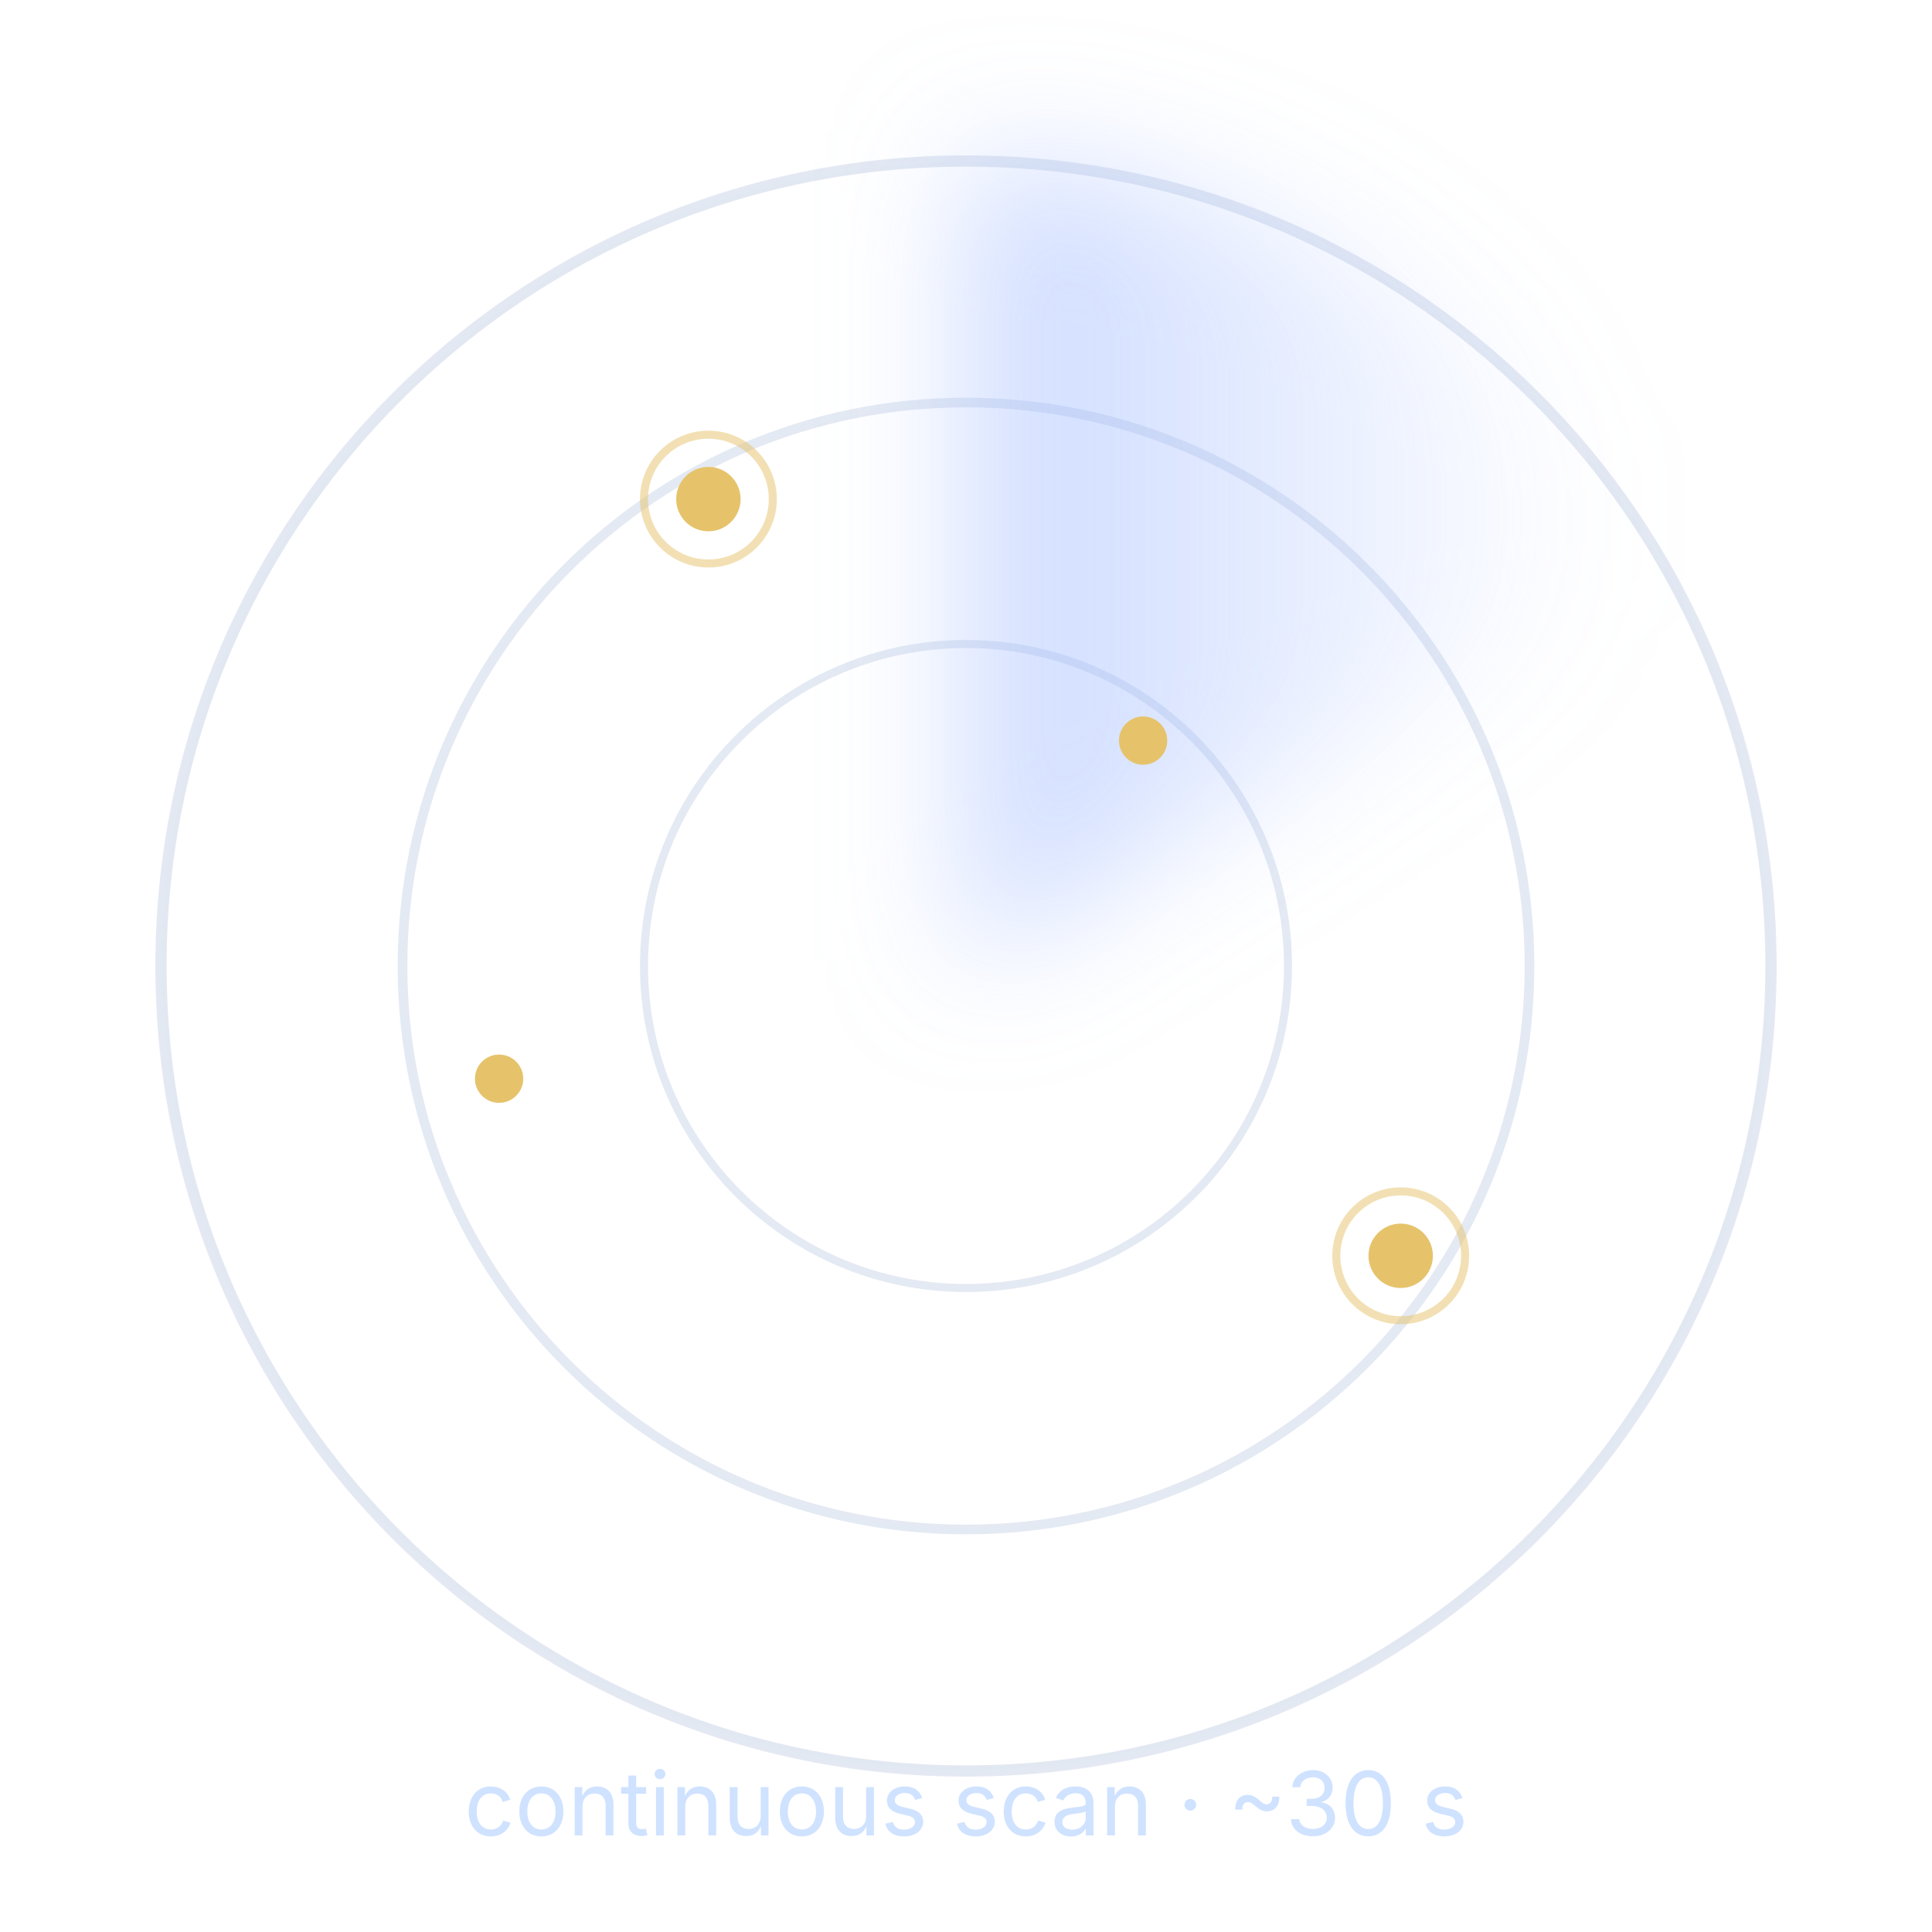
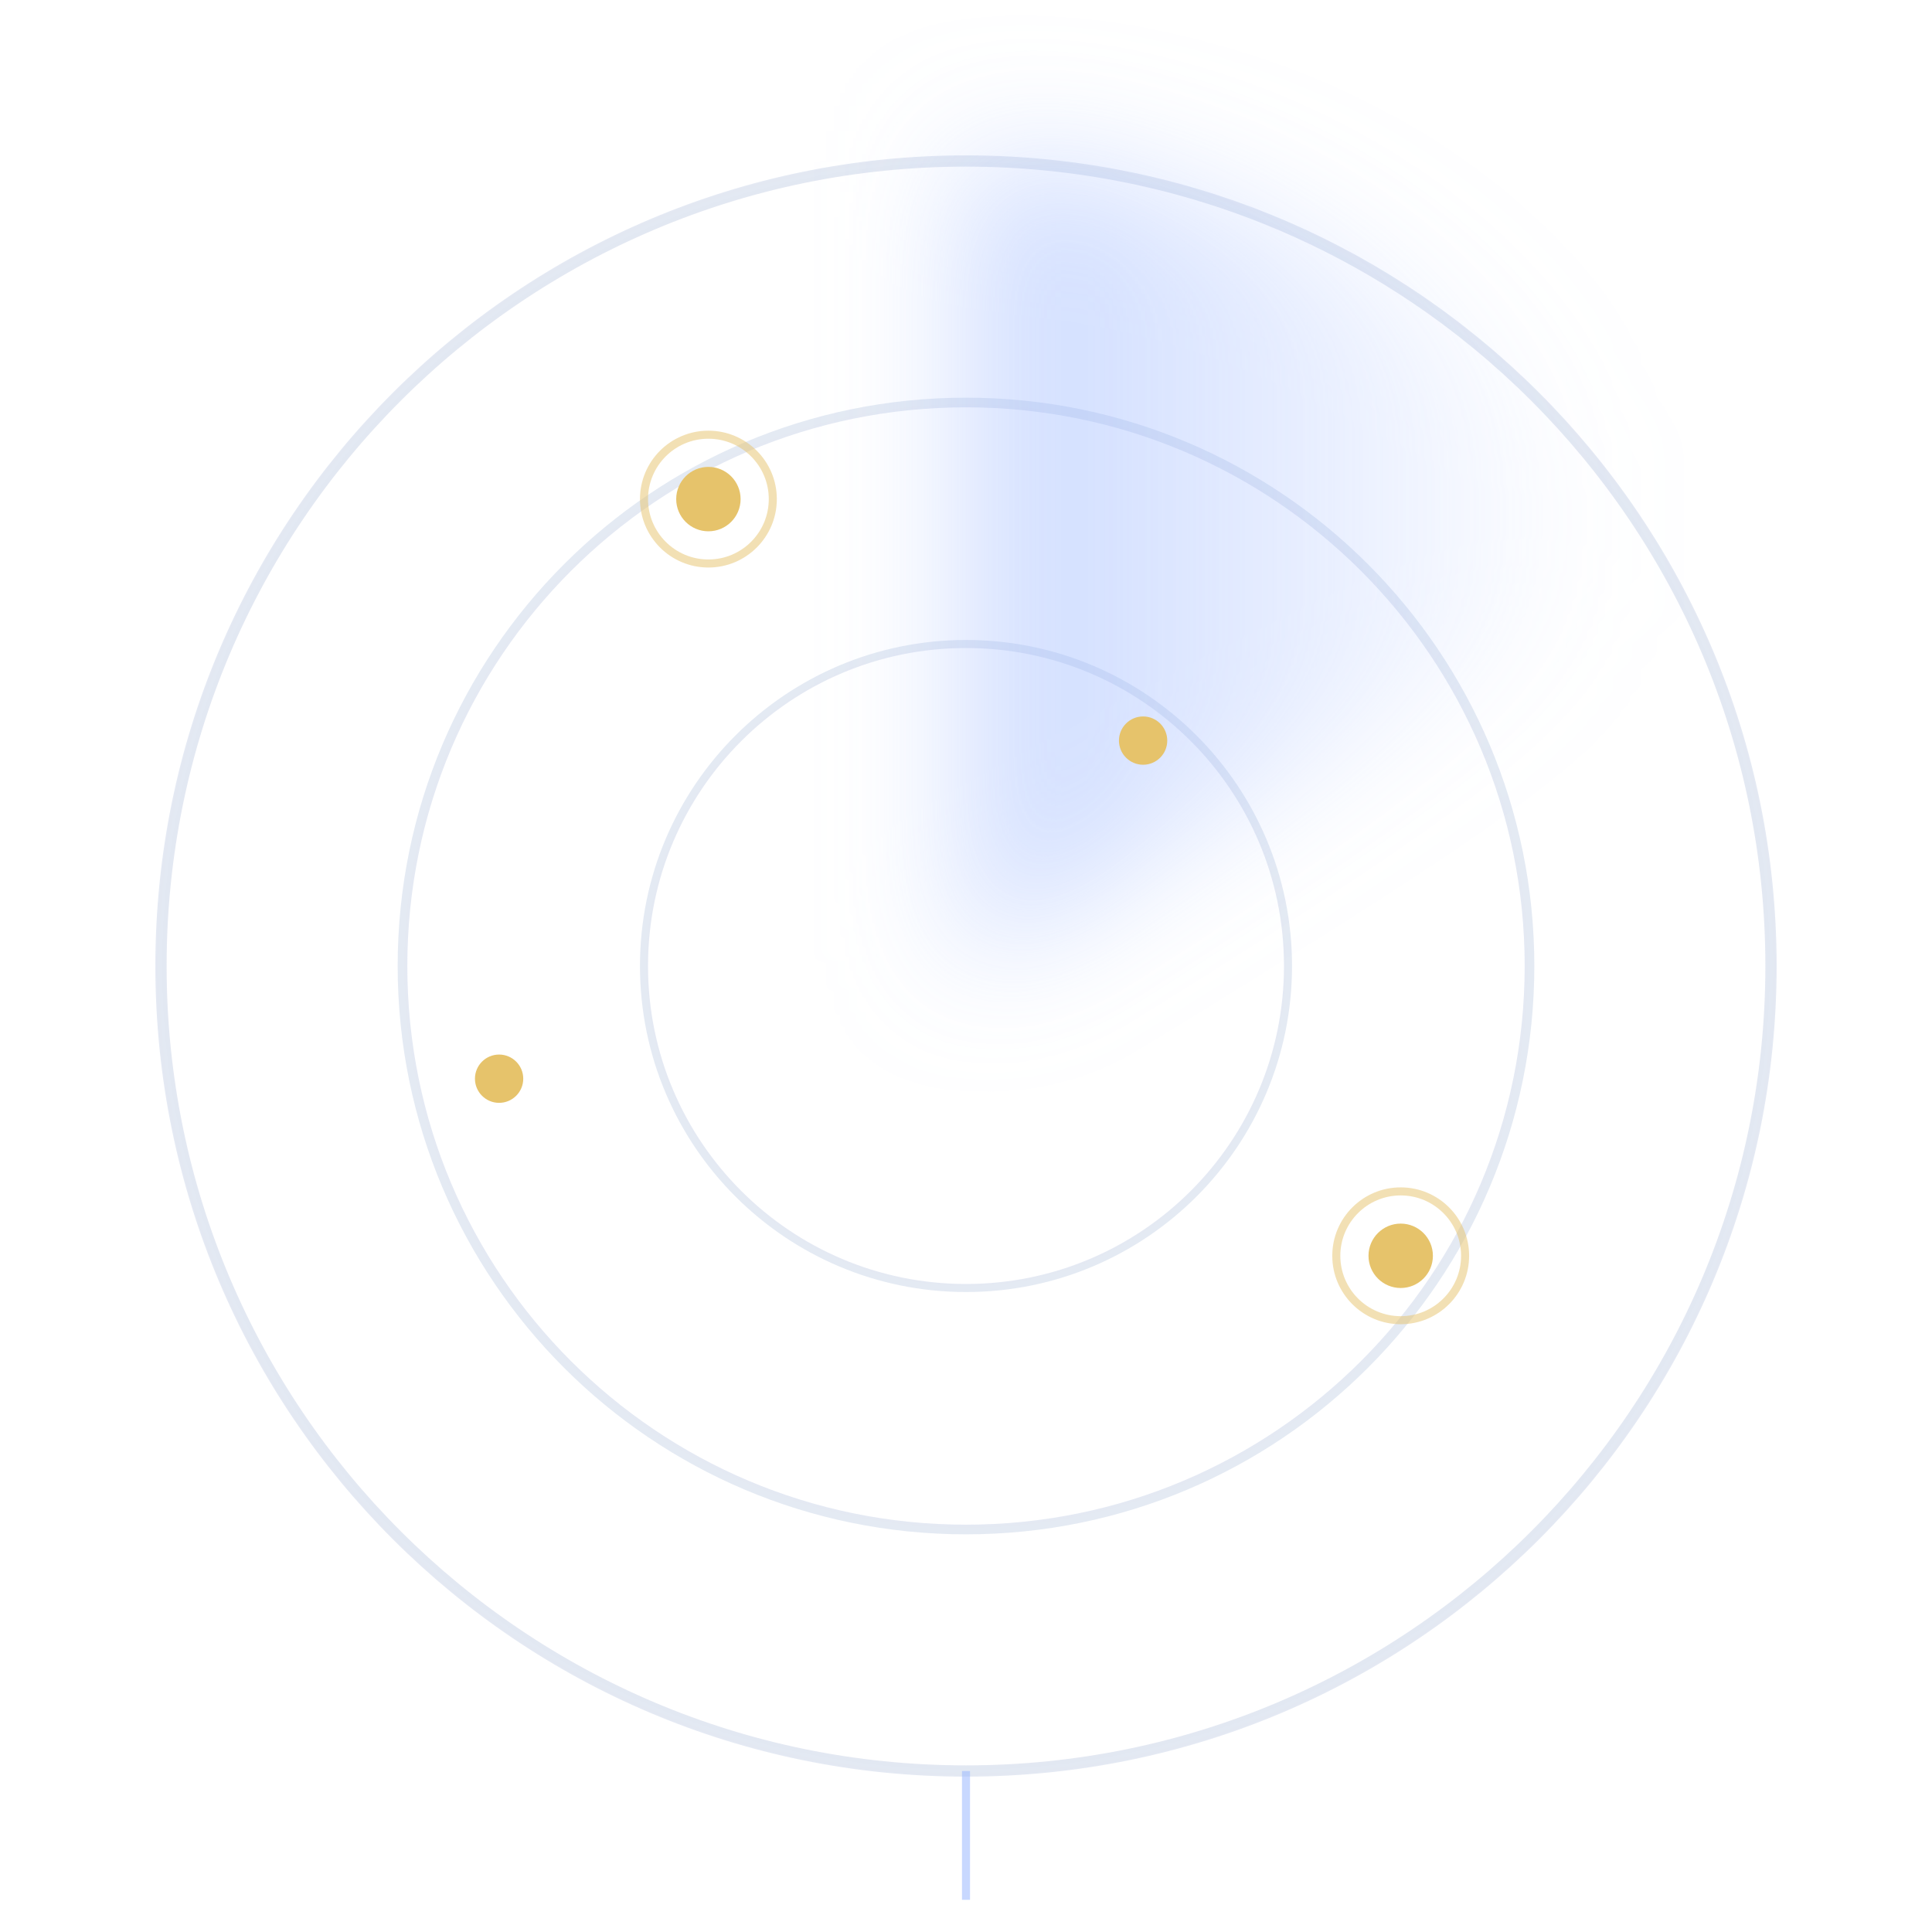
<svg xmlns="http://www.w3.org/2000/svg" width="240" height="240" viewBox="0 0 240 240">
  <defs>
    <radialGradient id="ring" cx="50%" cy="50%" r="50%">
-       <stop offset="0" stop-color="#9BB7FF" stop-opacity=".7" />
+       <stop offset="0" stop-color="#9BB7FF" stop-opacity=".70" />
      <stop offset="1" stop-color="#4C6FAE" stop-opacity=".15" />
    </radialGradient>
    <linearGradient id="sweep" x1="0" y1="0" x2="1" y2="0">
      <stop offset="0" stop-color="#9BB7FF" stop-opacity=".85" />
      <stop offset=".9" stop-color="#9BB7FF" stop-opacity="0" />
    </linearGradient>
    <filter id="soft" x="-50%" y="-50%" width="200%" height="200%">
      <feGaussianBlur stdDeviation="8" />
    </filter>
+     <linearGradient id="pillBg" x1="0" y1="0" x2="0" y2="1">
+       <stop offset="0" stop-color="rgba(255,255,255,.10)" />
+       <stop offset="1" stop-color="rgba(255,255,255,.05)" />
+     </linearGradient>
  </defs>
  <g transform="translate(120,120)">
    <circle r="100" fill="none" stroke="url(#ring)" stroke-width="1.4" />
    <circle r="70" fill="none" stroke="url(#ring)" stroke-width="1.2" />
    <circle r="40" fill="none" stroke="url(#ring)" stroke-width="1" />
-     <path d="M0,0 L0,-100 A100,100 0 0 1 86.6,-50 Z" fill="url(#sweep)" opacity=".6" filter="url(#soft)" />
+     <path d="M0,0 L0,-100 A100,100 0 0 1 86.6,-50 Z" fill="url(#sweep)" opacity=".60" filter="url(#soft)" />
    <g fill="#E6C36B">
      <circle cx="-32" cy="-58" r="4" />
      <circle cx="22" cy="-28" r="3" />
      <circle cx="54" cy="36" r="4" />
      <circle cx="-58" cy="14" r="3" />
    </g>
-     <g stroke="#E6C36B" stroke-opacity=".5" fill="none">
+     <g stroke="#E6C36B" stroke-opacity=".50" fill="none">
      <circle cx="-32" cy="-58" r="8" />
      <circle cx="54" cy="36" r="8" />
    </g>
+     <line x1="0" y1="100" x2="0" y2="116" stroke="rgba(155,183,255,.55)" stroke-width="1" />
+     <g transform="translate(-76,120)">
+       <rect x="0" y="0" rx="10" ry="10" width="152" height="24" fill="rgba(12,18,28,.35)" stroke="rgba(255,255,255,.14)" stroke-width="1" />
+       <g transform="translate(12,12)">
+         <circle r="8.5" fill="none" stroke="rgba(155,183,255,.22)" stroke-width="2" />
+         <circle r="8.5" fill="none" stroke="rgba(155,183,255,.95)" stroke-width="2" stroke-linecap="round" stroke-dasharray="53.4" stroke-dashoffset="53.4">
+           <animate attributeName="stroke-dashoffset" from="53.4" to="0" dur="30s" repeatCount="indefinite" />
+         </circle>
+       </g>
+       <text x="30" y="16" font-family="Inter, system-ui, -apple-system, Segoe UI, Roboto, Arial" font-size="11" fill="#CFE2FF" letter-spacing=".2px">
+         continuous scan · ~30 s
+       </text>
+     </g>
  </g>
-   <text x="120" y="228" text-anchor="middle" font-family="Inter, system-ui" font-size="11" fill="#CFE2FF">continuous scan · ~30 s</text>
</svg>
